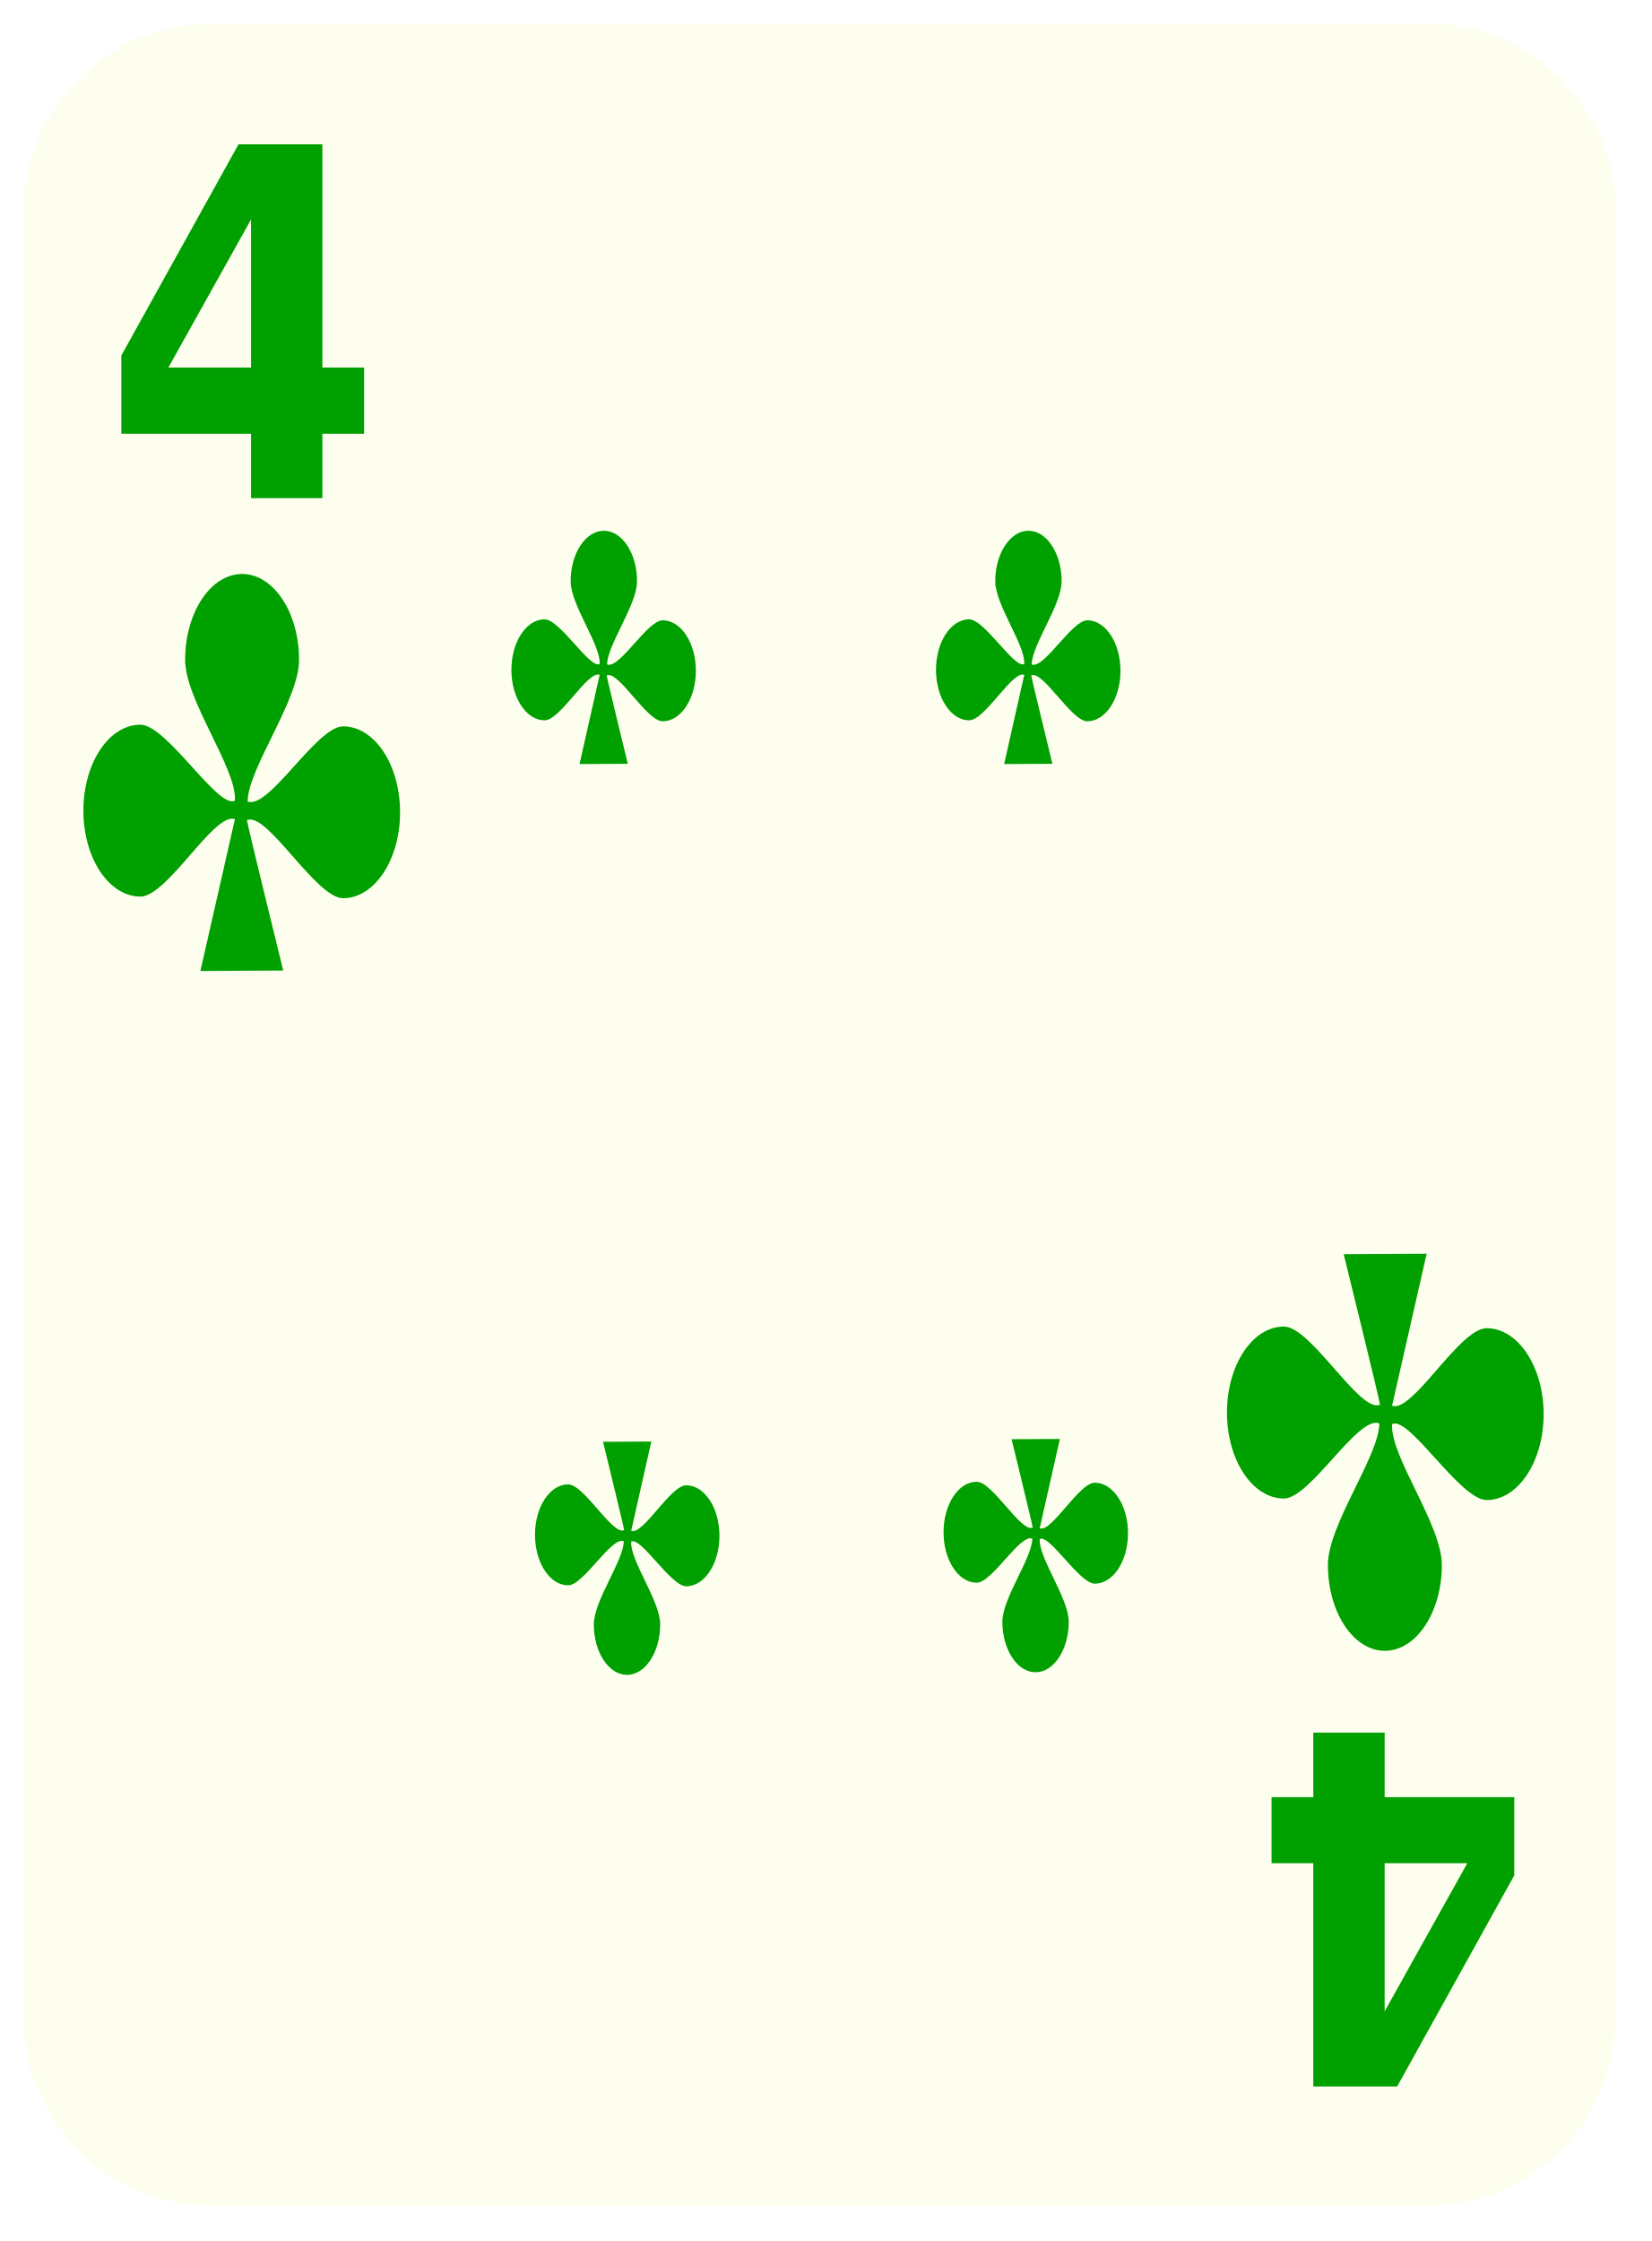
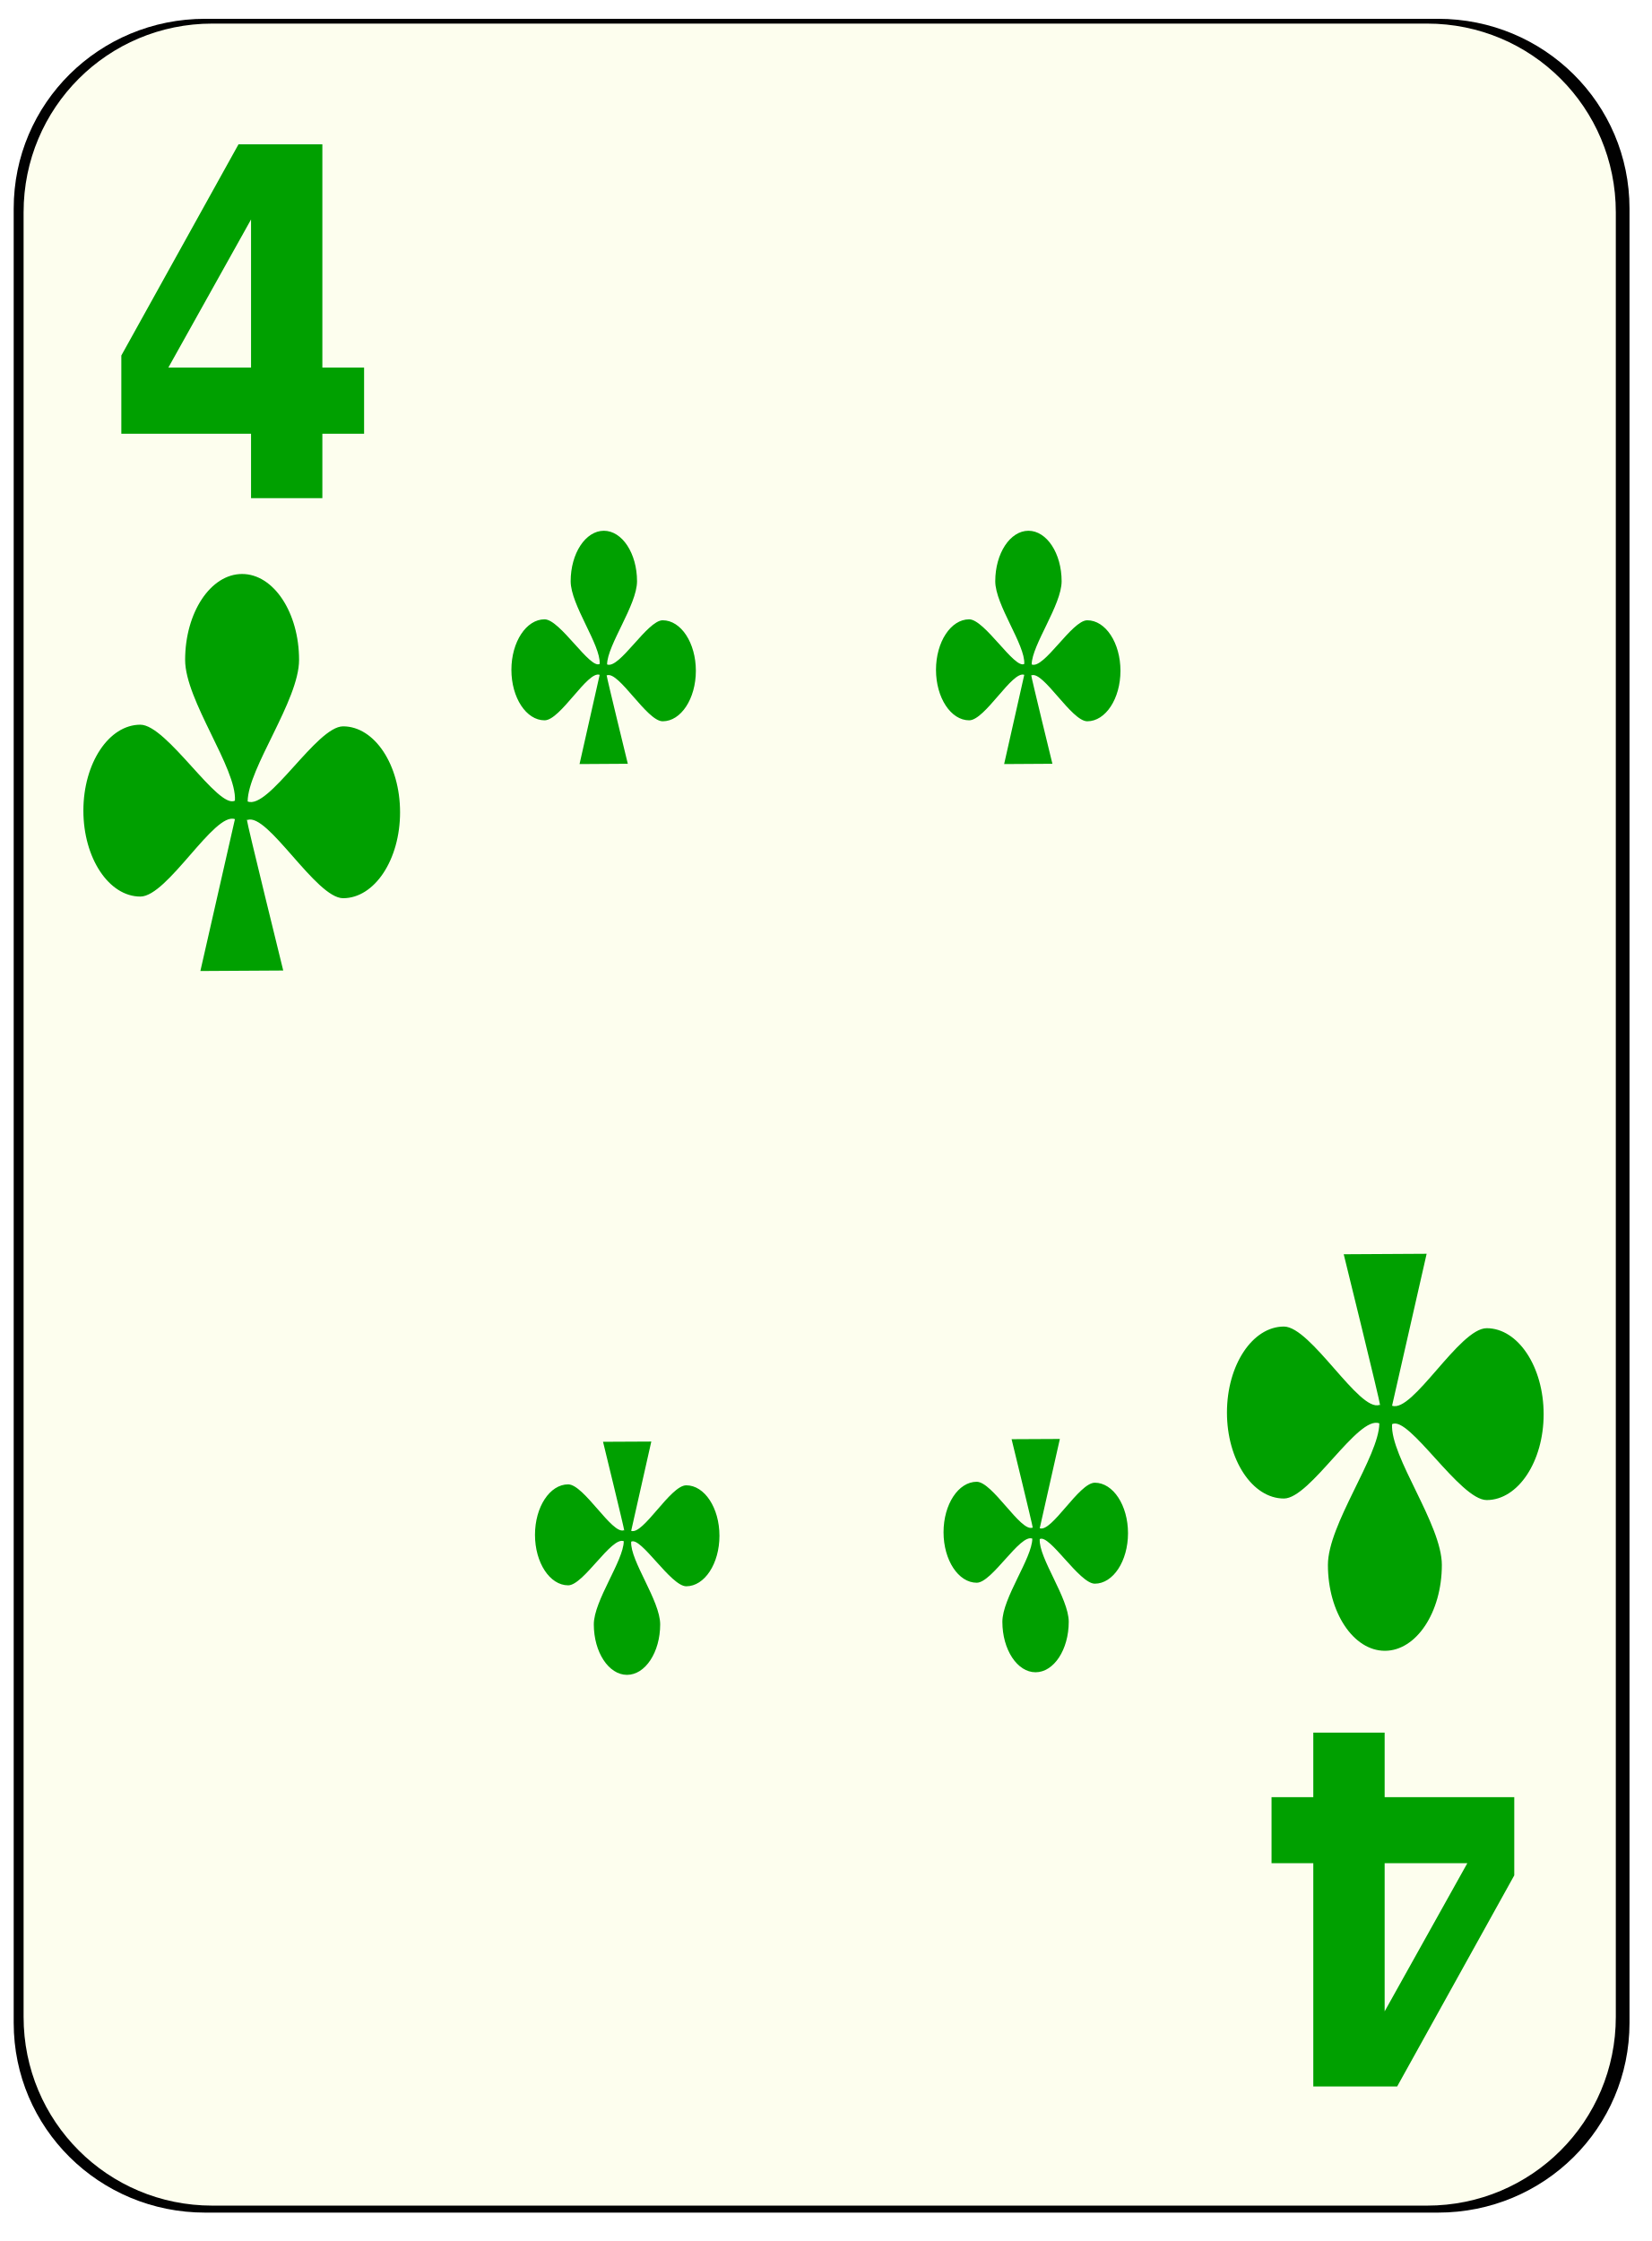
<svg xmlns="http://www.w3.org/2000/svg" id="svg2" viewBox="0 0 140 190" version="1.0" y="0" x="0">
  <g id="layer1">
    <g id="g5630">
+       <path id="rect1306-4" style="fill:#010101;fill-opacity:1" d="m 17.398,1.594 104.526,0 c 8.991,0 16.237,7.175 16.237,16.086 l 0,153.827 c 0,8.908 -7.246,16.086 -16.237,16.086 l -104.526,0 c -8.995,0 -16.237,-7.179 -16.237,-16.086 l 0,-153.827 c 0,-8.912 7.242,-16.086 16.237,-16.086 z" />
      <path id="rect1306" style="fill:#fdfeee" d="m18 2h103c8.86 0 16 7.136 16 16v153c0 8.86-7.14 16-16 16h-103c-8.864 0-16-7.14-16-16v-153c0-8.864 7.136-16 16-16z" />
    </g>
  </g>
  <path id="path2248" style="fill-rule:evenodd;fill:#00a000" d="m87.199 45c-1.553 0-2.814 1.918-2.814 4.281 0 2.014 2.559 5.402 2.459 7.011-0.821 0.459-3.359-3.783-4.671-3.783-1.553 0-2.813 1.917-2.813 4.281s1.26 4.281 2.813 4.281c1.347 0 3.656-4.239 4.671-3.856l-1.706 7.565 4.092-0.025s-1.793-7.334-1.795-7.507h0.032v0.008c0.995-0.376 3.382 3.897 4.72 3.897 1.553 0 2.813-1.918 2.813-4.281 0-2.364-1.26-4.282-2.813-4.282-1.307 0-3.675 4.173-4.714 3.743 0.014-1.649 2.539-5.04 2.539-7.052 0-2.363-1.26-4.281-2.813-4.281z" />
  <path id="path2260" style="fill-rule:evenodd;fill:#00a000" d="m53.161 142c1.553 0 2.814-1.92 2.814-4.28 0-2.01-2.559-5.4-2.459-7.01 0.821-0.46 3.359 3.78 4.671 3.78 1.553 0 2.813-1.92 2.813-4.28s-1.26-4.28-2.813-4.28c-1.347 0-3.656 4.24-4.671 3.86l1.706-7.57-4.092 0.02s1.793 7.34 1.795 7.51h-0.032v-0.01c-0.995 0.38-3.382-3.89-4.72-3.89-1.553 0-2.813 1.91-2.813 4.28 0 2.36 1.26 4.28 2.813 4.28 1.307 0 3.675-4.17 4.714-3.74-0.014 1.65-2.539 5.04-2.539 7.05 0 2.36 1.26 4.28 2.813 4.28z" />
  <path id="path908" style="fill-rule:evenodd;fill:#00a000" d="m20.527 48.665c-2.666 0-4.83 3.264-4.83 7.286 0 3.426 4.392 9.191 4.222 11.929-1.41 0.783-5.767-6.437-8.019-6.437-2.667 0-4.83 3.263-4.83 7.285 0 4.023 2.163 7.286 4.83 7.286 2.312 0 6.276-7.214 8.019-6.563l-2.929 12.874 7.024-0.042s-3.077-12.481-3.081-12.776h0.055v0.014c1.707-0.64 5.806 6.632 8.102 6.632 2.667 0 4.83-3.263 4.83-7.286 0-4.022-2.163-7.285-4.83-7.285-2.242 0-6.308 7.1-8.093 6.368 0.025-2.806 4.36-8.577 4.36-11.999 0-4.022-2.163-7.286-4.83-7.286z" />
  <path id="text2358" style="fill:#00a000" d="m21.285 18.608l-7.011 12.558h7.011v-12.558m-1.064-6.37h7.111v18.928h3.538v5.607h-3.538v5.465h-6.047v-5.465h-10.998v-6.631l9.934-17.904" />
  <path id="path2167" style="fill-rule:evenodd;fill:#00a000" d="m117.42 139.96c2.66 0 4.83-3.26 4.83-7.28 0-3.43-4.39-9.19-4.22-11.93 1.41-0.79 5.76 6.43 8.02 6.43 2.66 0 4.83-3.26 4.83-7.28s-2.17-7.29-4.83-7.29c-2.32 0-6.28 7.22-8.02 6.57l2.93-12.88-7.03 0.04s3.08 12.49 3.08 12.78h-0.05v-0.01c-1.71 0.64-5.81-6.64-8.1-6.64-2.67 0-4.83 3.27-4.83 7.29s2.16 7.29 4.83 7.29c2.24 0 6.3-7.1 8.09-6.37-0.03 2.8-4.36 8.57-4.36 12 0 4.02 2.16 7.28 4.83 7.28z" />
  <path id="text2179" style="fill:#00a000" d="m117.4 170.53l7.01-12.56h-7.01v12.56m1.06 6.37h-7.11v-18.93h-3.54v-5.6h3.54v-5.47h6.05v5.47h10.99v6.63l-9.93 17.9" />
  <path id="path2242" style="fill-rule:evenodd;fill:#00a000" d="m51.199 45c-1.553 0-2.814 1.918-2.814 4.281 0 2.014 2.559 5.402 2.459 7.011-0.821 0.459-3.359-3.783-4.671-3.783-1.553 0-2.813 1.917-2.813 4.281s1.26 4.281 2.813 4.281c1.347 0 3.656-4.239 4.671-3.856l-1.706 7.565 4.092-0.025s-1.793-7.334-1.795-7.507h0.032v0.008c0.995-0.376 3.382 3.897 4.72 3.897 1.553 0 2.813-1.918 2.813-4.281 0-2.364-1.26-4.282-2.813-4.282-1.307 0-3.675 4.173-4.714 3.743 0.014-1.649 2.539-5.04 2.539-7.052 0-2.363-1.26-4.281-2.813-4.281z" />
  <path id="path2264" style="fill-rule:evenodd;fill:#00a000" d="m87.801 141.78c1.553 0 2.814-1.92 2.814-4.28 0-2.01-2.559-5.4-2.459-7.01 0.821-0.46 3.359 3.78 4.671 3.78 1.553 0 2.813-1.92 2.813-4.28s-1.26-4.28-2.813-4.28c-1.347 0-3.656 4.24-4.671 3.86l1.706-7.57-4.092 0.02s1.793 7.34 1.795 7.51h-0.032v-0.01c-0.995 0.38-3.382-3.89-4.72-3.89-1.553 0-2.813 1.91-2.813 4.28 0 2.36 1.26 4.28 2.813 4.28 1.307 0 3.675-4.17 4.714-3.74-0.014 1.65-2.539 5.04-2.539 7.05 0 2.36 1.26 4.28 2.813 4.28z" />
</svg>
